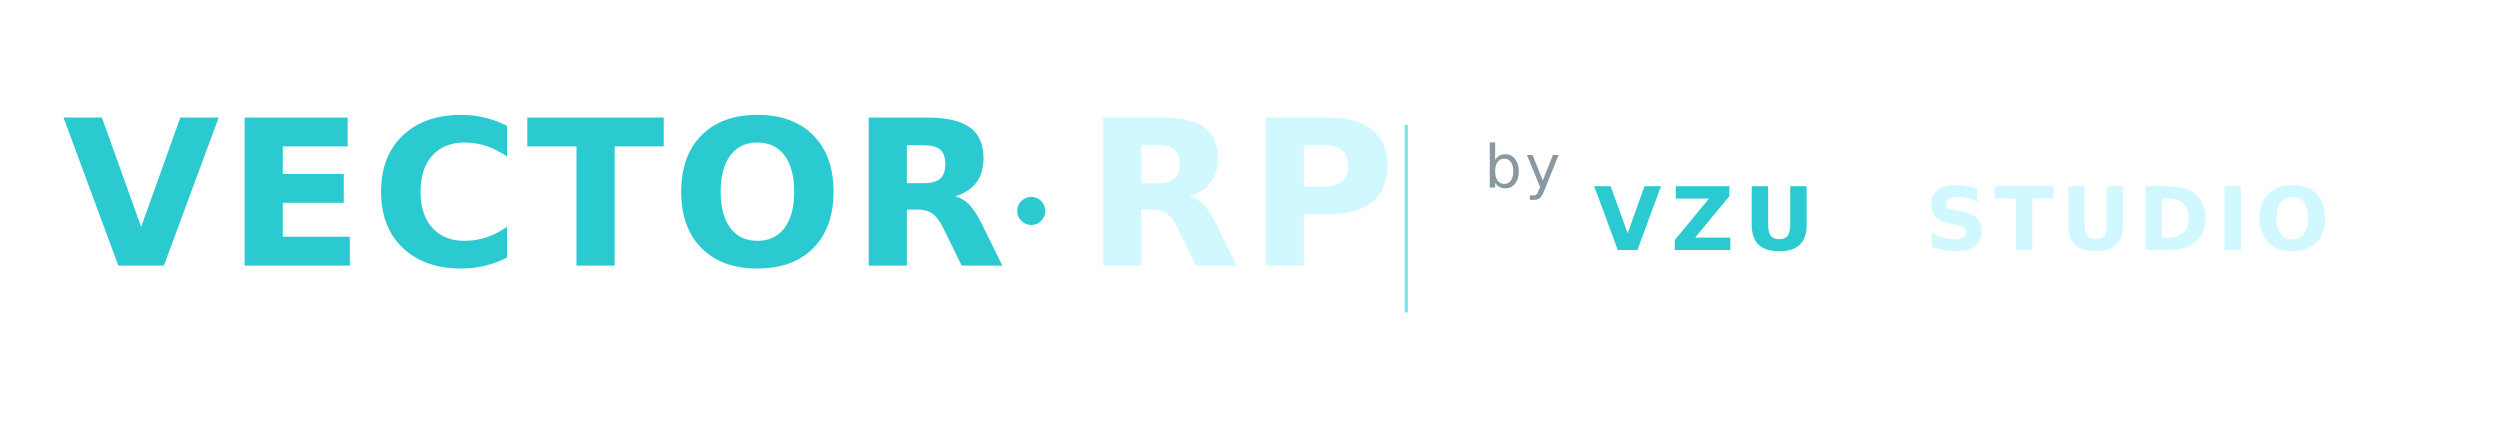
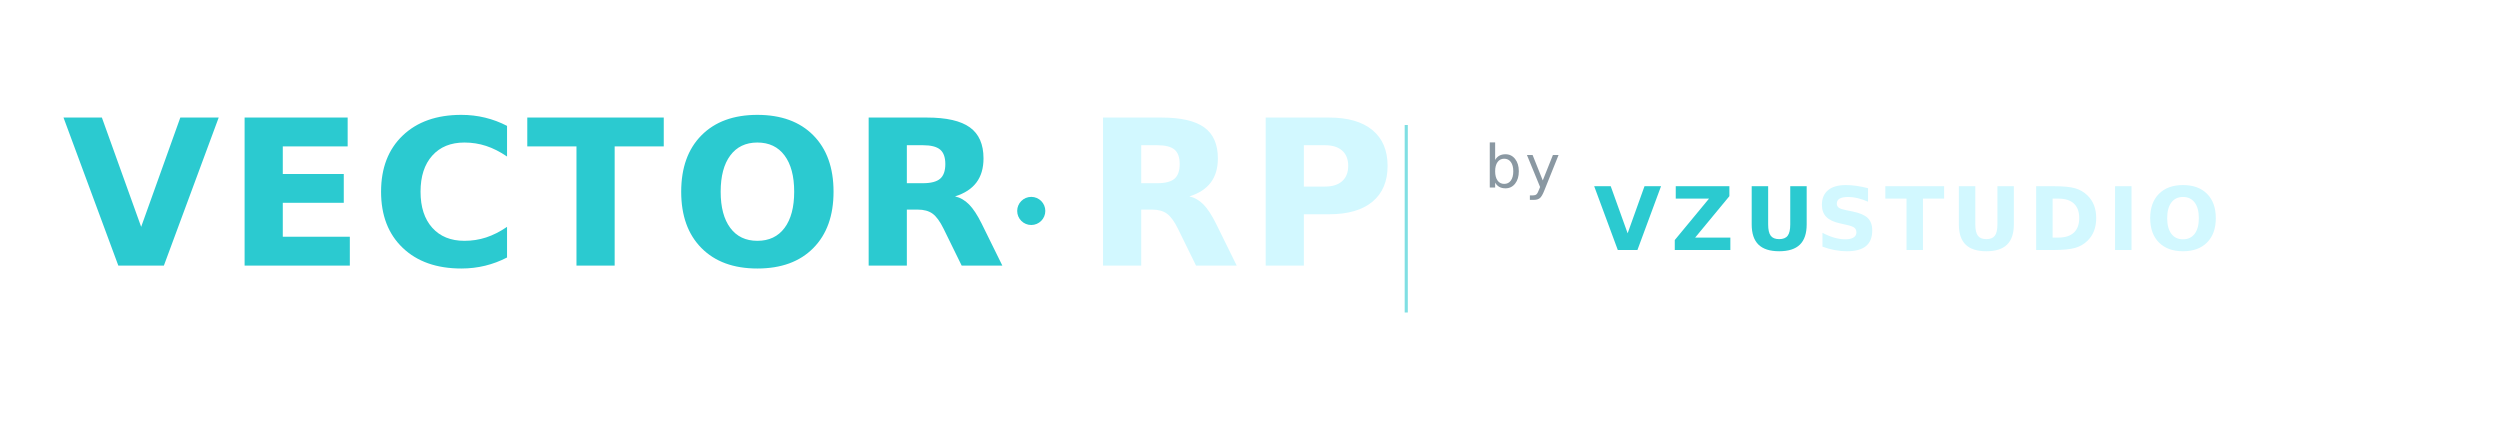
<svg xmlns="http://www.w3.org/2000/svg" width="1600" height="280" viewBox="0 0 1600 280">
  <defs>
    <style>
      .vec      { fill: #2BCAD0; font-family: 'Ubuntu Sans','Ubuntu','DejaVu Sans',sans-serif; font-size: 130px; font-weight: 800; letter-spacing: 4px; }
      .rp       { fill: #D2F8FF; font-family: 'Ubuntu Sans','Ubuntu','DejaVu Sans',sans-serif; font-size: 130px; font-weight: 800; letter-spacing: 4px; }
      .by       { fill: #8A98A2; font-family: 'Ubuntu Sans','Ubuntu','DejaVu Sans',sans-serif; font-size: 38px; font-weight: 500; letter-spacing: 2px; }
      .vzu      { fill: #2BCAD0; font-family: 'Ubuntu Sans','Ubuntu','DejaVu Sans',sans-serif; font-size: 56px; font-weight: 800; letter-spacing: 6px; }
      .studio   { fill: #D2F8FF; font-family: 'Ubuntu Sans','Ubuntu','DejaVu Sans',sans-serif; font-size: 56px; font-weight: 600; letter-spacing: 4px; }
    </style>
  </defs>
  <text class="vec" x="40" y="170">VECTOR</text>
  <circle cx="660" cy="135" r="9" fill="#2BCAD0" />
  <text class="rp" x="694" y="170">RP</text>
  <line x1="900" y1="80" x2="900" y2="200" stroke="#2BCAD0" stroke-width="2" opacity="0.6" />
  <text class="by" x="950" y="120">by</text>
  <text class="vzu" x="1020" y="160">VZU</text>
-   <text class="studio" x="1232" y="160">STUDIO</text>
+   <text class="studio" x="1162" y="160">STUDIO</text>
</svg>
